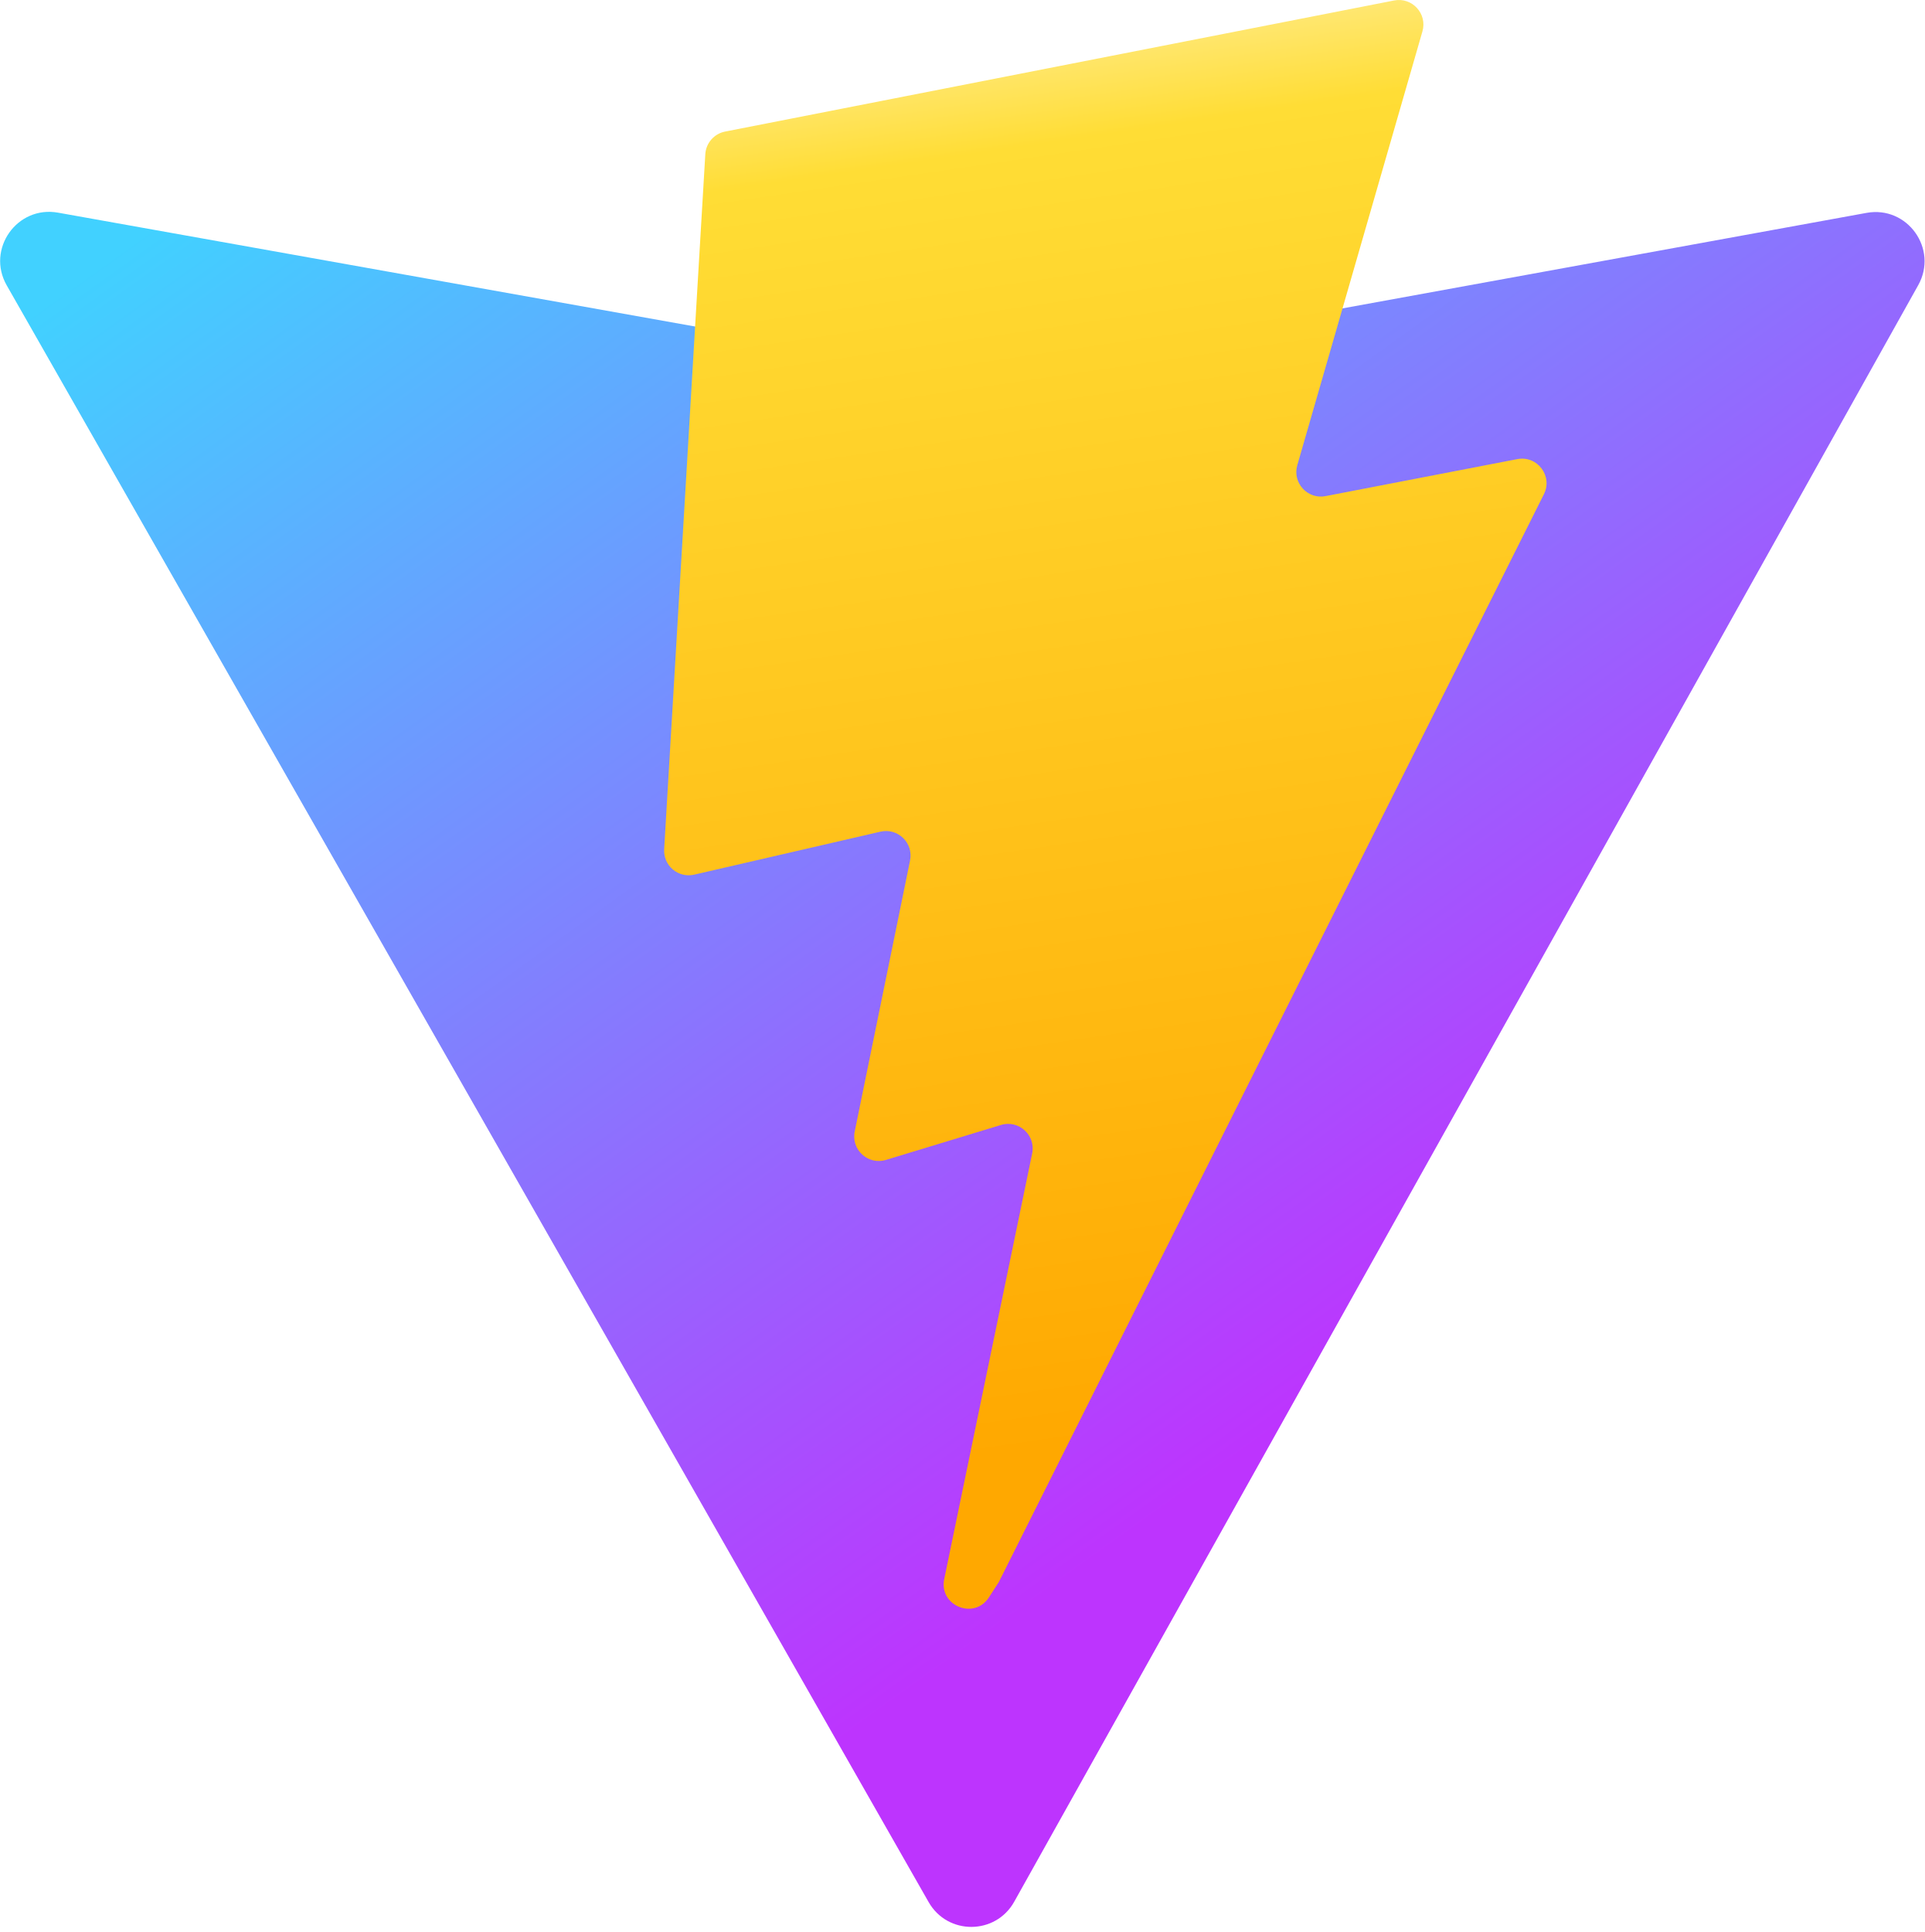
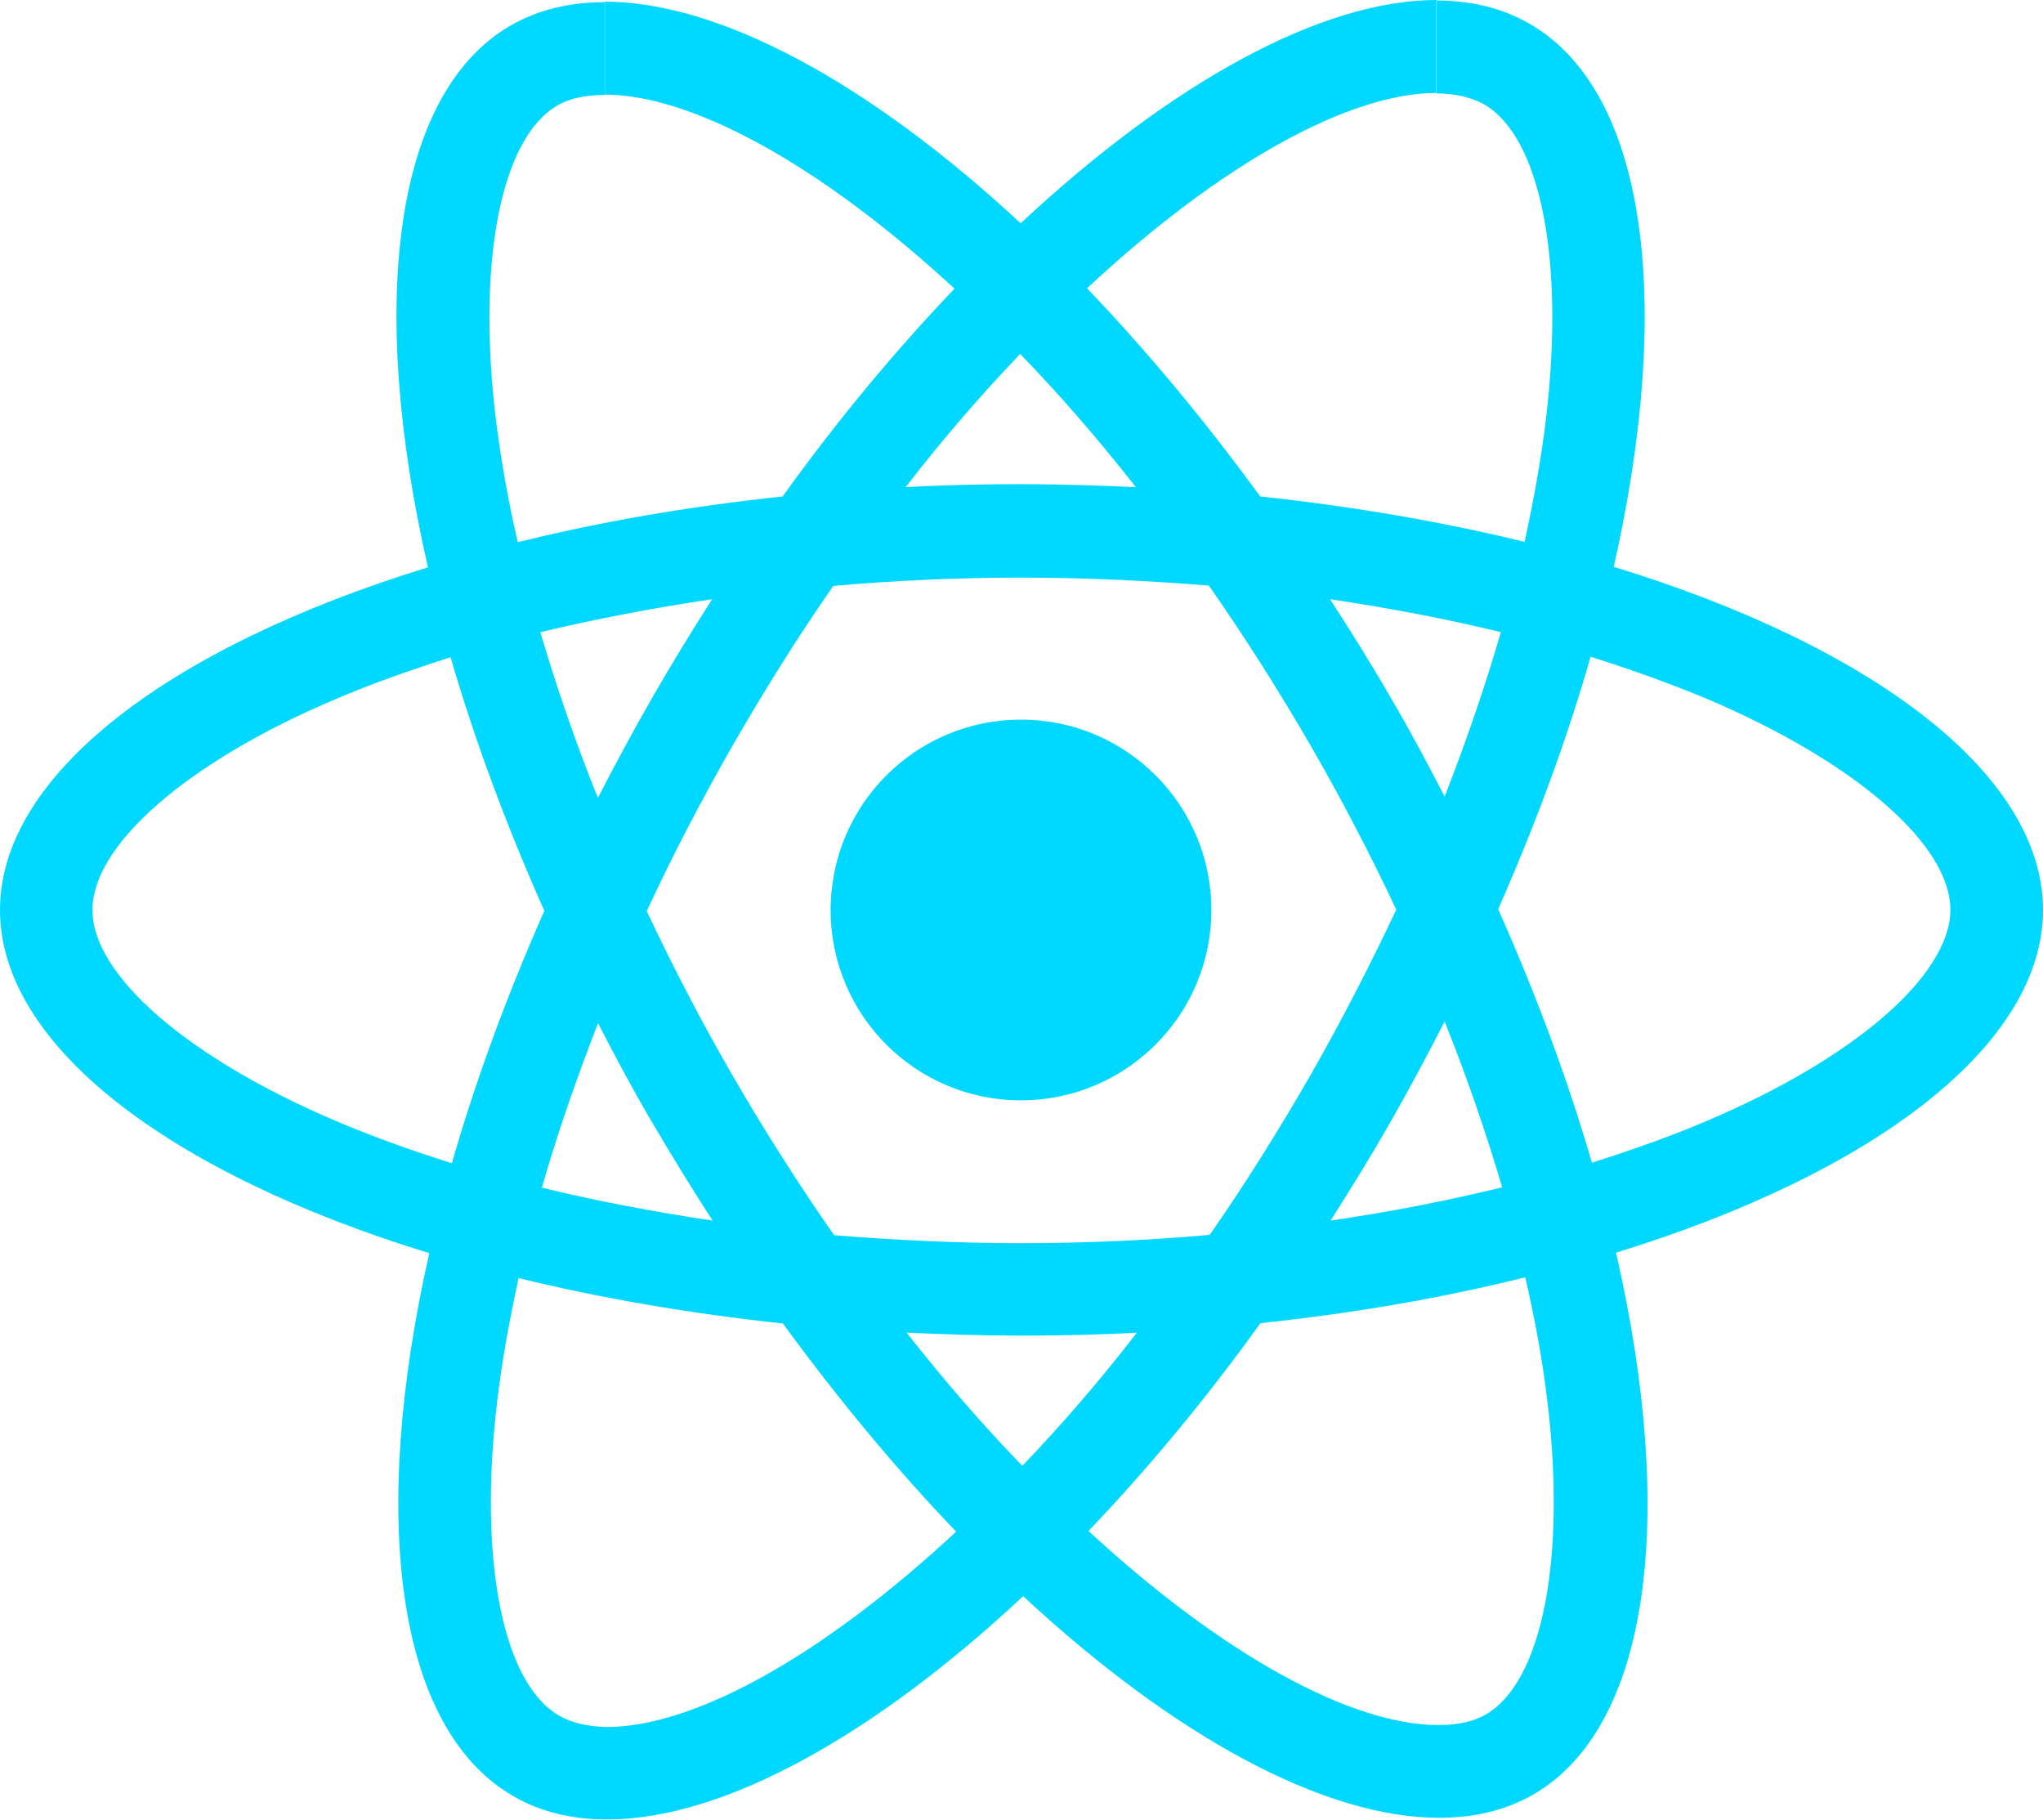
- <svg xmlns="http://www.w3.org/2000/svg" aria-hidden="true" role="img" class="iconify iconify--logos" width="31.88" height="32" preserveAspectRatio="xMidYMid meet" viewBox="0 0 256 257">
-   <defs>
-     <linearGradient id="IconifyId1813088fe1fbc01fb466" x1="-.828%" x2="57.636%" y1="7.652%" y2="78.411%">
-       <stop offset="0%" stop-color="#41D1FF" />
-       <stop offset="100%" stop-color="#BD34FE" />
-     </linearGradient>
-     <linearGradient id="IconifyId1813088fe1fbc01fb467" x1="43.376%" x2="50.316%" y1="2.242%" y2="89.03%">
-       <stop offset="0%" stop-color="#FFEA83" />
-       <stop offset="8.333%" stop-color="#FFDD35" />
-       <stop offset="100%" stop-color="#FFA800" />
-     </linearGradient>
-   </defs>
-   <path fill="url(#IconifyId1813088fe1fbc01fb466)" d="M255.153 37.938L134.897 252.976c-2.483 4.44-8.862 4.466-11.382.048L.875 37.958c-2.746-4.814 1.371-10.646 6.827-9.67l120.385 21.517a6.537 6.537 0 0 0 2.322-.004l117.867-21.483c5.438-.991 9.574 4.796 6.877 9.62Z" />
-   <path fill="url(#IconifyId1813088fe1fbc01fb467)" d="M185.432.063L96.44 17.501a3.268 3.268 0 0 0-2.634 3.014l-5.474 92.456a3.268 3.268 0 0 0 3.997 3.378l24.777-5.718c2.318-.535 4.413 1.507 3.936 3.838l-7.361 36.047c-.495 2.426 1.782 4.5 4.151 3.78l15.304-4.649c2.372-.72 4.652 1.36 4.15 3.788l-11.698 56.621c-.732 3.542 3.979 5.473 5.943 2.437l1.313-2.028l72.516-144.72c1.215-2.423-.88-5.186-3.54-4.672l-25.505 4.922c-2.396.462-4.435-1.77-3.759-4.114l16.646-57.705c.677-2.35-1.37-4.583-3.769-4.113Z" />
+ <svg xmlns="http://www.w3.org/2000/svg" version="1.1" id="Layer_1" x="0px" y="0px" viewBox="0 0 122.88 109.43" style="enable-background:new 0 0 122.88 109.43" xml:space="preserve">
+   <style type="text/css">.st0{fill-rule:evenodd;clip-rule:evenodd;fill:#00D8FF;}</style>
+   <g>
+     <path class="st0" d="M122.88,54.73c0-8.14-10.19-15.85-25.82-20.64c3.61-15.93,2-28.6-5.06-32.66c-1.63-0.95-3.53-1.4-5.61-1.4 v5.59c1.15,0,2.08,0.23,2.86,0.65c3.41,1.95,4.88,9.39,3.73,18.96c-0.28,2.35-0.73,4.83-1.28,7.36c-4.91-1.2-10.27-2.13-15.9-2.73 c-3.38-4.63-6.89-8.84-10.42-12.52C73.54,9.74,81.2,5.59,86.41,5.59V0l0,0c-6.89,0-15.9,4.91-25.02,13.43 C52.27,4.96,43.26,0.1,36.37,0.1v5.59c5.18,0,12.87,4.13,21.04,11.67c-3.51,3.68-7.01,7.86-10.34,12.5 c-5.66,0.6-11.02,1.53-15.93,2.75c-0.58-2.5-1-4.93-1.3-7.26c-1.18-9.57,0.28-17.01,3.66-18.99c0.75-0.45,1.73-0.65,2.88-0.65V0.13 l0,0c-2.1,0-4.01,0.45-5.66,1.4c-7.04,4.06-8.62,16.71-4.98,32.59C10.14,38.92,0,46.61,0,54.73c0,8.14,10.19,15.85,25.82,20.64 c-3.61,15.93-2,28.6,5.06,32.66c1.63,0.95,3.53,1.4,5.64,1.4c6.89,0,15.9-4.91,25.02-13.43c9.12,8.47,18.13,13.33,25.02,13.33 c2.1,0,4.01-0.45,5.66-1.4c7.04-4.06,8.62-16.71,4.98-32.59C112.74,70.56,122.88,62.84,122.88,54.73L122.88,54.73z M72.86,54.73 c0-6.32-5.12-11.45-11.45-11.45c-6.32,0-11.45,5.12-11.45,11.45s5.12,11.45,11.45,11.45C67.74,66.17,72.86,61.05,72.86,54.73 L72.86,54.73z M36.34,0.1L36.34,0.1L36.34,0.1L36.34,0.1z M90.27,38.02c-0.93,3.23-2.08,6.56-3.38,9.89c-1.03-2-2.1-4.01-3.28-6.01 c-1.15-2-2.38-3.96-3.61-5.86C83.56,36.57,86.99,37.22,90.27,38.02L90.27,38.02z M78.8,64.7c-1.95,3.38-3.96,6.59-6.04,9.57 c-3.73,0.33-7.51,0.5-11.32,0.5c-3.78,0-7.56-0.18-11.27-0.48c-2.08-2.98-4.11-6.16-6.06-9.52c-1.9-3.28-3.63-6.61-5.21-9.97 c1.55-3.36,3.31-6.71,5.18-9.99c1.95-3.38,3.96-6.59,6.04-9.57c3.73-0.33,7.51-0.5,11.32-0.5c3.78,0,7.56,0.18,11.27,0.48 c2.08,2.98,4.11,6.16,6.06,9.52c1.9,3.28,3.63,6.61,5.21,9.97C82.4,58.06,80.68,61.41,78.8,64.7L78.8,64.7z M86.89,61.44 c1.35,3.36,2.5,6.71,3.46,9.97c-3.28,0.8-6.74,1.48-10.32,2c1.23-1.93,2.45-3.91,3.61-5.94C84.78,65.47,85.86,63.44,86.89,61.44 L86.89,61.44z M61.49,88.16c-2.33-2.4-4.66-5.08-6.96-8.01c2.25,0.1,4.56,0.18,6.89,0.18c2.35,0,4.68-0.05,6.96-0.18 C66.12,83.08,63.79,85.76,61.49,88.16L61.49,88.16z M42.86,73.41c-3.56-0.53-6.99-1.18-10.27-1.98c0.93-3.23,2.08-6.56,3.38-9.89 c1.03,2,2.1,4.01,3.28,6.01C40.43,69.56,41.63,71.51,42.86,73.41L42.86,73.41z M61.36,21.29c2.33,2.4,4.66,5.08,6.96,8.01 c-2.25-0.1-4.56-0.18-6.89-0.18c-2.35,0-4.68,0.05-6.96,0.18C56.73,26.37,59.06,23.69,61.36,21.29L61.36,21.29z M42.83,36.04 c-1.23,1.93-2.45,3.91-3.61,5.94c-1.15,2-2.23,4.01-3.26,6.01c-1.35-3.36-2.5-6.71-3.46-9.97C35.79,37.24,39.25,36.57,42.83,36.04 L42.83,36.04z M20.16,67.4c-8.87-3.78-14.6-8.74-14.6-12.67c0-3.93,5.74-8.92,14.6-12.67c2.15-0.93,4.51-1.75,6.94-2.53 c1.43,4.91,3.31,10.02,5.64,15.25c-2.3,5.21-4.16,10.29-5.56,15.18C24.7,69.18,22.34,68.33,20.16,67.4L20.16,67.4z M33.64,103.19 c-3.41-1.95-4.88-9.39-3.73-18.96c0.28-2.35,0.73-4.83,1.28-7.36c4.91,1.2,10.27,2.13,15.9,2.73c3.38,4.63,6.89,8.84,10.42,12.52 c-8.17,7.59-15.83,11.75-21.04,11.75C35.34,103.84,34.39,103.62,33.64,103.19L33.64,103.19z M93.05,84.11 c1.18,9.57-0.28,17.01-3.66,18.99c-0.75,0.45-1.73,0.65-2.88,0.65c-5.18,0-12.87-4.13-21.04-11.67c3.51-3.68,7.01-7.86,10.34-12.5 c5.66-0.6,11.02-1.53,15.93-2.76C92.32,79.35,92.77,81.78,93.05,84.11L93.05,84.11z M102.69,67.4c-2.15,0.93-4.51,1.75-6.94,2.53 c-1.43-4.91-3.31-10.02-5.64-15.25c2.3-5.21,4.16-10.29,5.56-15.18c2.48,0.78,4.83,1.63,7.04,2.55c8.87,3.78,14.6,8.74,14.6,12.67 C117.29,58.66,111.56,63.64,102.69,67.4L102.69,67.4z" />
+   </g>
</svg>
